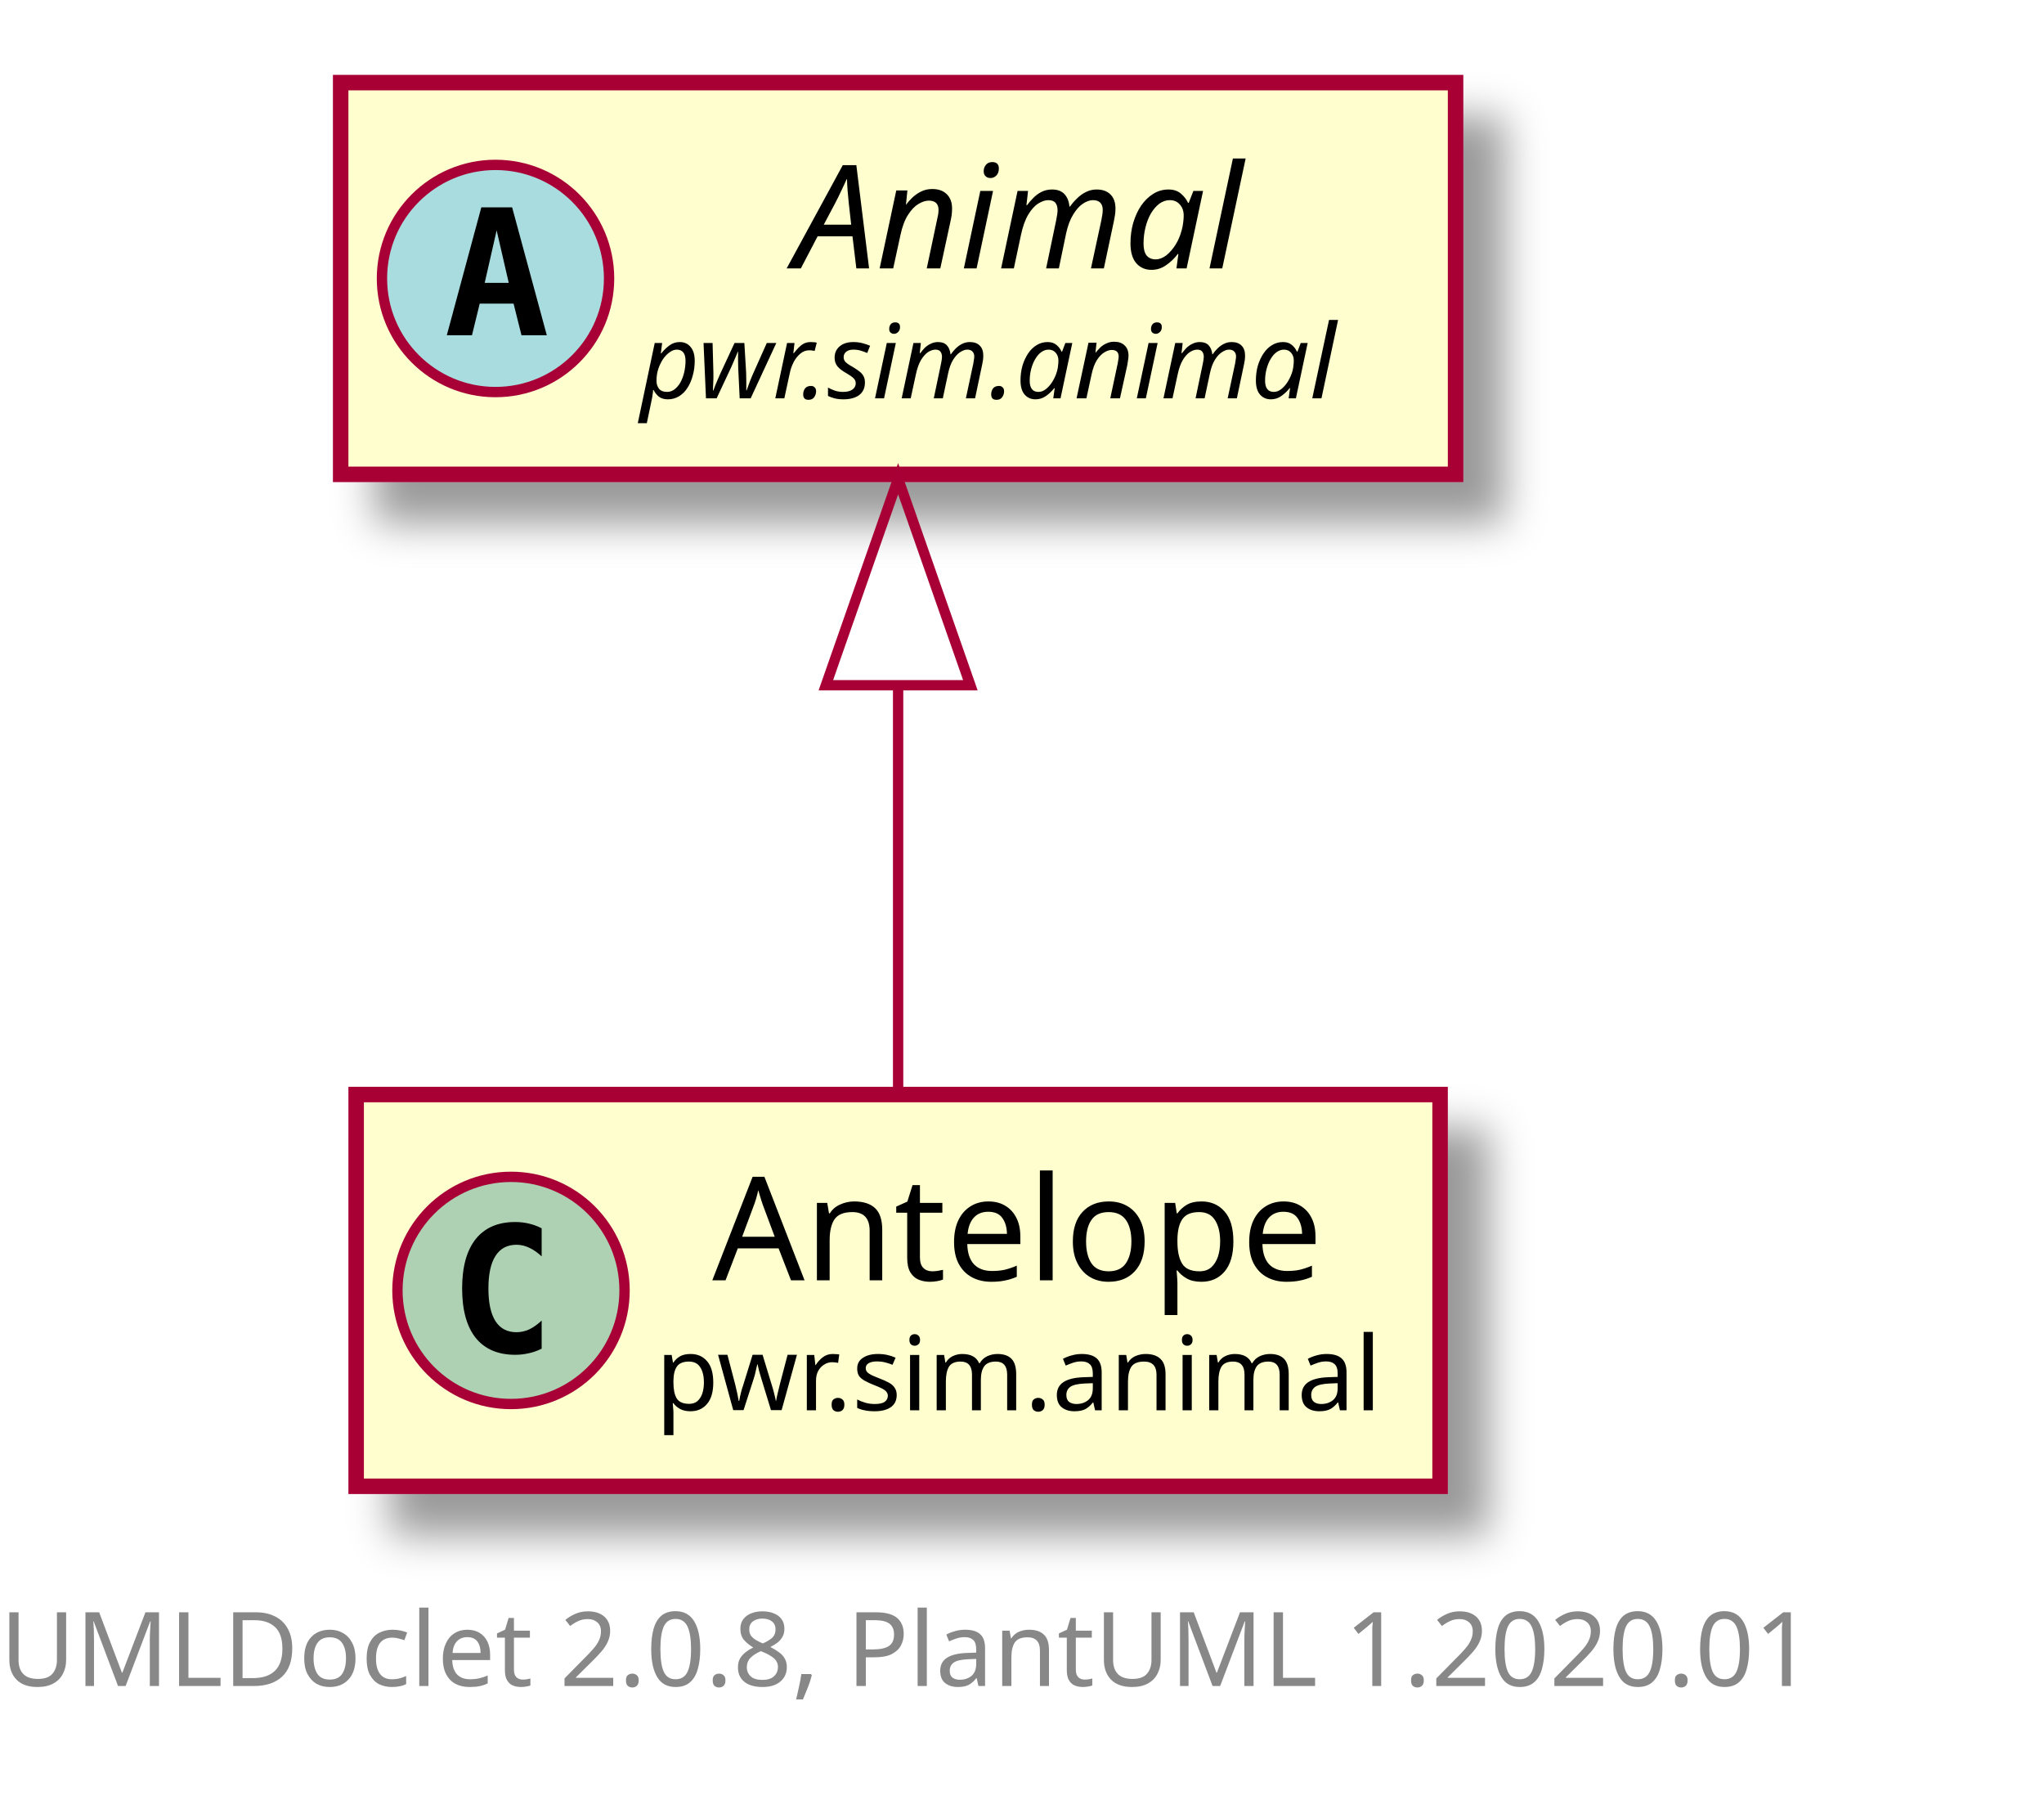
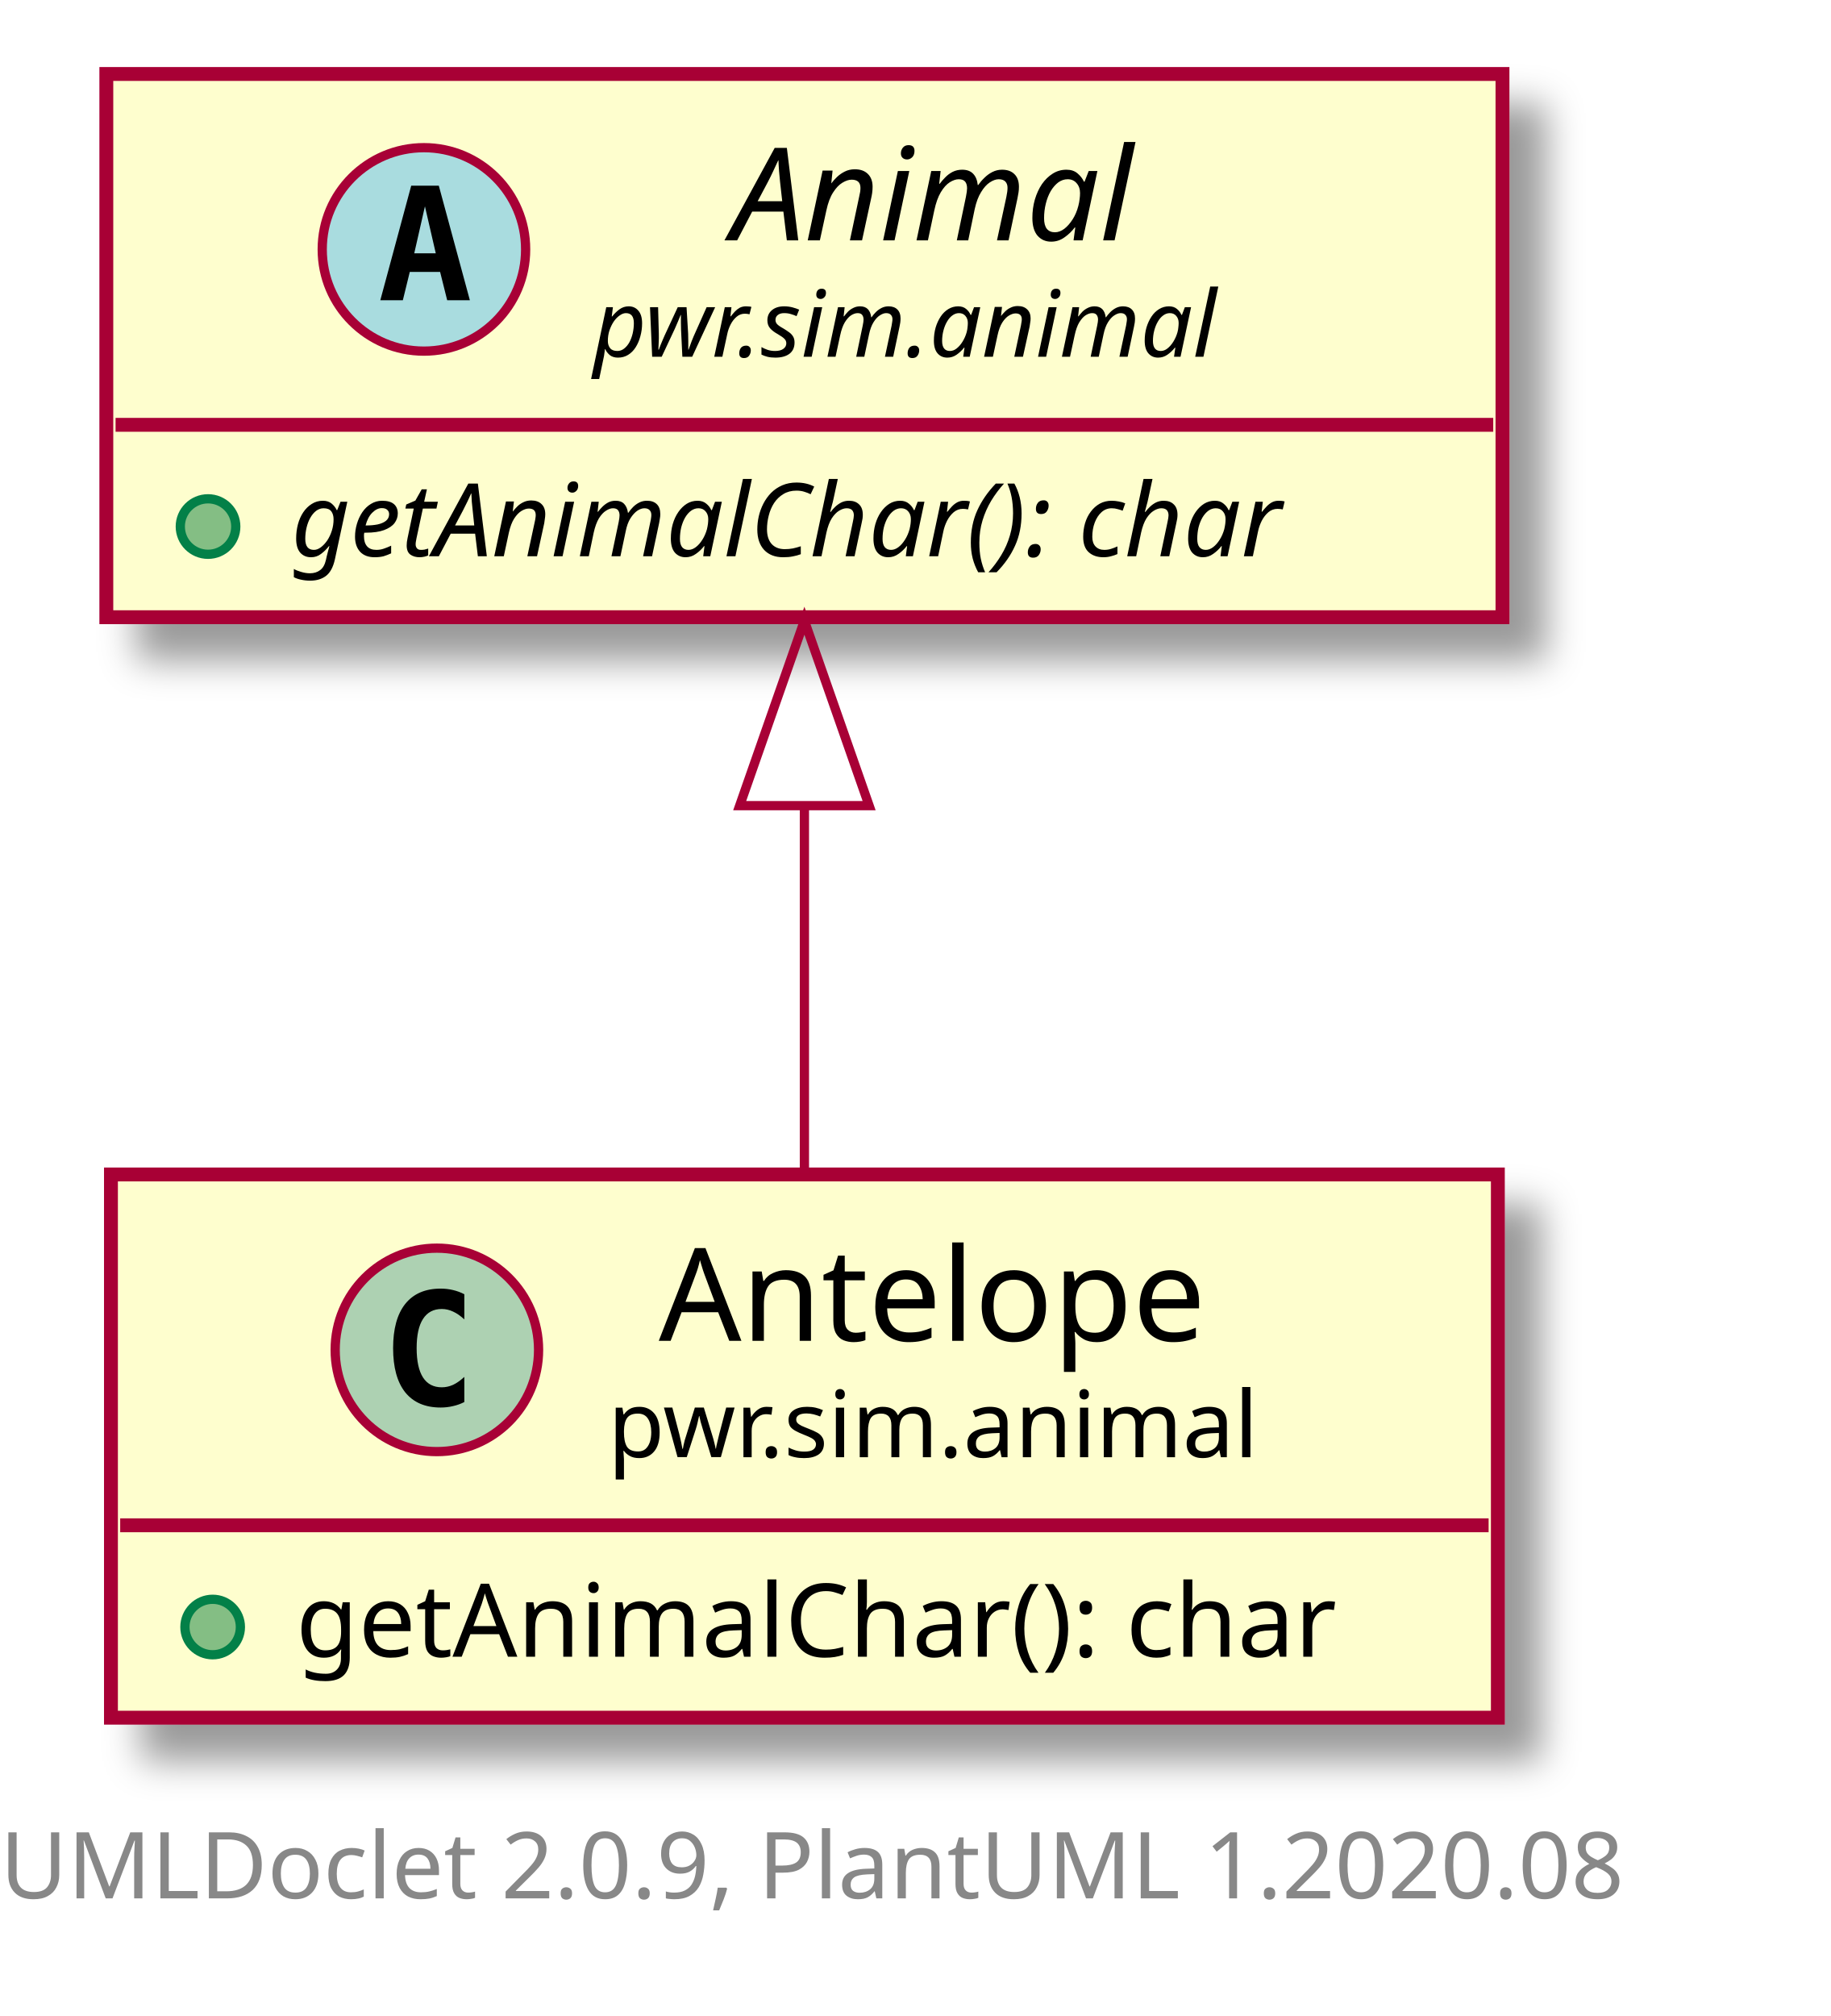
- <svg xmlns="http://www.w3.org/2000/svg" xmlns:xlink="http://www.w3.org/1999/xlink" contentScriptType="application/ecmascript" contentStyleType="text/css" height="176px" preserveAspectRatio="none" style="width:198px;height:176px;" version="1.1" viewBox="0 0 198 176" width="198px" zoomAndPan="magnify">
+ <svg xmlns="http://www.w3.org/2000/svg" xmlns:xlink="http://www.w3.org/1999/xlink" contentScriptType="application/ecmascript" contentStyleType="text/css" height="218px" preserveAspectRatio="none" style="width:198px;height:218px;" version="1.1" viewBox="0 0 198 218" width="198px" zoomAndPan="magnify">
  <defs>
-     <filter height="300%" id="fyycr1kj3hhca" width="300%" x="-1" y="-1">
+     <filter height="300%" id="f16phcu9fkmooe" width="300%" x="-1" y="-1">
      <feGaussianBlur result="blurOut" stdDeviation="2.0" />
      <feColorMatrix in="blurOut" result="blurOut2" type="matrix" values="0 0 0 0 0 0 0 0 0 0 0 0 0 0 0 0 0 0 .4 0" />
      <feOffset dx="4.0" dy="4.0" in="blurOut2" result="blurOut3" />
      <feBlend in="SourceGraphic" in2="blurOut3" mode="normal" />
    </filter>
  </defs>
  <g>
    <a href="Antelope.html" target="_top" title="Antelope.html" xlink:actuate="onRequest" xlink:href="Antelope.html" xlink:show="new" xlink:title="Antelope.html" xlink:type="simple">
-       <rect fill="#FEFECE" filter="url(#fyycr1kj3hhca)" height="37.938" id="pwr.sim.animal.Antelope" style="stroke: #A80036; stroke-width: 1.5;" width="105" x="34.5" y="106" />
-       <ellipse cx="49.5" cy="124.969" fill="#ADD1B2" rx="11" ry="11" style="stroke: #A80036; stroke-width: 1.0;" />
-       <path d="M52.469,130.609 Q51.891,130.906 51.25,131.047 Q50.609,131.203 49.906,131.203 Q47.406,131.203 46.078,129.562 Q44.766,127.906 44.766,124.781 Q44.766,121.656 46.078,120 Q47.406,118.344 49.906,118.344 Q50.609,118.344 51.25,118.5 Q51.906,118.656 52.469,118.953 L52.469,121.672 Q51.844,121.094 51.25,120.828 Q50.656,120.547 50.031,120.547 Q48.688,120.547 48,121.625 Q47.312,122.688 47.312,124.781 Q47.312,126.875 48,127.953 Q48.688,129.016 50.031,129.016 Q50.656,129.016 51.25,128.75 Q51.844,128.469 52.469,127.891 L52.469,130.609 Z " />
-       <text fill="#000000" font-family="sans-serif" font-size="14" lengthAdjust="spacingAndGlyphs" textLength="62" x="69" y="123.995">Antelope</text>
-       <text fill="#000000" font-family="sans-serif" font-size="10" lengthAdjust="spacingAndGlyphs" textLength="73" x="63.5" y="136.579">pwr.sim.animal</text>
+       <rect fill="#FEFECE" filter="url(#f16phcu9fkmooe)" height="58.742" id="pwr.sim.animal.Antelope" style="stroke: #A80036; stroke-width: 1.5;" width="150" x="12" y="127" />
+       <ellipse cx="47.25" cy="145.969" fill="#ADD1B2" rx="11" ry="11" style="stroke: #A80036; stroke-width: 1.0;" />
+       <path d="M50.219,151.609 Q49.641,151.906 49,152.047 Q48.359,152.203 47.656,152.203 Q45.156,152.203 43.828,150.562 Q42.516,148.906 42.516,145.781 Q42.516,142.656 43.828,141 Q45.156,139.344 47.656,139.344 Q48.359,139.344 49,139.5 Q49.656,139.656 50.219,139.953 L50.219,142.672 Q49.594,142.094 49,141.828 Q48.406,141.547 47.781,141.547 Q46.438,141.547 45.75,142.625 Q45.062,143.688 45.062,145.781 Q45.062,147.875 45.75,148.953 Q46.438,150.016 47.781,150.016 Q48.406,150.016 49,149.75 Q49.594,149.469 50.219,148.891 L50.219,151.609 Z " />
+       <text fill="#000000" font-family="sans-serif" font-size="14" lengthAdjust="spacingAndGlyphs" textLength="62" x="71.25" y="144.995">Antelope</text>
+       <text fill="#000000" font-family="sans-serif" font-size="10" lengthAdjust="spacingAndGlyphs" textLength="73" x="65.75" y="157.579">pwr.sim.animal</text>
+       <line style="stroke: #A80036; stroke-width: 1.5;" x1="13" x2="161" y1="164.938" y2="164.938" />
+       <ellipse cx="23" cy="175.938" fill="#84BE84" rx="3" ry="3" style="stroke: #038048; stroke-width: 1.0;" />
+       <text fill="#000000" font-family="sans-serif" font-size="11" lengthAdjust="spacingAndGlyphs" textLength="124" x="32" y="179.148">getAnimalChar(): char</text>
    </a>
    <a href="Animal.html" target="_top" title="Animal.html" xlink:actuate="onRequest" xlink:href="Animal.html" xlink:show="new" xlink:title="Animal.html" xlink:type="simple">
-       <rect fill="#FEFECE" filter="url(#fyycr1kj3hhca)" height="37.938" id="pwr.sim.animal.Animal" style="stroke: #A80036; stroke-width: 1.5;" width="108" x="33" y="8" />
-       <ellipse cx="48" cy="26.969" fill="#A9DCDF" rx="11" ry="11" style="stroke: #A80036; stroke-width: 1.0;" />
-       <path d="M48.109,22.312 L46.953,27.391 L49.281,27.391 L48.109,22.312 Z M46.625,20.078 L49.609,20.078 L52.969,32.469 L50.516,32.469 L49.75,29.406 L46.469,29.406 L45.719,32.469 L43.281,32.469 L46.625,20.078 Z " />
-       <text fill="#000000" font-family="sans-serif" font-size="14" font-style="italic" lengthAdjust="spacingAndGlyphs" textLength="46" x="77" y="25.995">Animal</text>
-       <text fill="#000000" font-family="sans-serif" font-size="10" font-style="italic" lengthAdjust="spacingAndGlyphs" textLength="76" x="62" y="38.579">pwr.sim.animal</text>
+       <rect fill="#FEFECE" filter="url(#f16phcu9fkmooe)" height="58.742" id="pwr.sim.animal.Animal" style="stroke: #A80036; stroke-width: 1.5;" width="151" x="11.5" y="8" />
+       <ellipse cx="45.85" cy="26.969" fill="#A9DCDF" rx="11" ry="11" style="stroke: #A80036; stroke-width: 1.0;" />
+       <path d="M45.959,22.312 L44.803,27.391 L47.131,27.391 L45.959,22.312 Z M44.475,20.078 L47.459,20.078 L50.819,32.469 L48.366,32.469 L47.6,29.406 L44.319,29.406 L43.569,32.469 L41.131,32.469 L44.475,20.078 Z " />
+       <text fill="#000000" font-family="sans-serif" font-size="14" font-style="italic" lengthAdjust="spacingAndGlyphs" textLength="46" x="79.15" y="25.995">Animal</text>
+       <text fill="#000000" font-family="sans-serif" font-size="10" font-style="italic" lengthAdjust="spacingAndGlyphs" textLength="76" x="64.15" y="38.579">pwr.sim.animal</text>
+       <line style="stroke: #A80036; stroke-width: 1.5;" x1="12.5" x2="161.5" y1="45.938" y2="45.938" />
+       <ellipse cx="22.5" cy="56.938" fill="#84BE84" rx="3" ry="3" style="stroke: #038048; stroke-width: 1.0;" />
+       <text fill="#000000" font-family="sans-serif" font-size="11" font-style="italic" lengthAdjust="spacingAndGlyphs" textLength="125" x="31.5" y="60.148">getAnimalChar(): char</text>
    </a>
-     <path d="M87,66.692 C87,80.134 87,94.546 87,105.679 " fill="none" id="pwr.sim.animal.Animal&lt;-pwr.sim.animal.Antelope" style="stroke: #A80036; stroke-width: 1.0;" />
-     <polygon fill="none" points="80,66.362,87,46.362,94,66.362,80,66.362" style="stroke: #A80036; stroke-width: 1.0;" />
-     <text fill="#888888" font-family="sans-serif" font-size="10" lengthAdjust="spacingAndGlyphs" textLength="186" x="0" y="163.282">UMLDoclet 2.0.8, PlantUML 1.2020.01</text>
+     <path d="M87,87.25 C87,100.7 87,114.86 87,126.77 " fill="none" id="pwr.sim.animal.Animal&lt;-pwr.sim.animal.Antelope" style="stroke: #A80036; stroke-width: 1.0;" />
+     <polygon fill="none" points="80,87.12,87,67.12,94,87.12,80,87.12" style="stroke: #A80036; stroke-width: 1.0;" />
+     <text fill="#888888" font-family="sans-serif" font-size="10" lengthAdjust="spacingAndGlyphs" textLength="186" x="0" y="205.282">UMLDoclet 2.0.9, PlantUML 1.2020.08</text>
  </g>
</svg>
